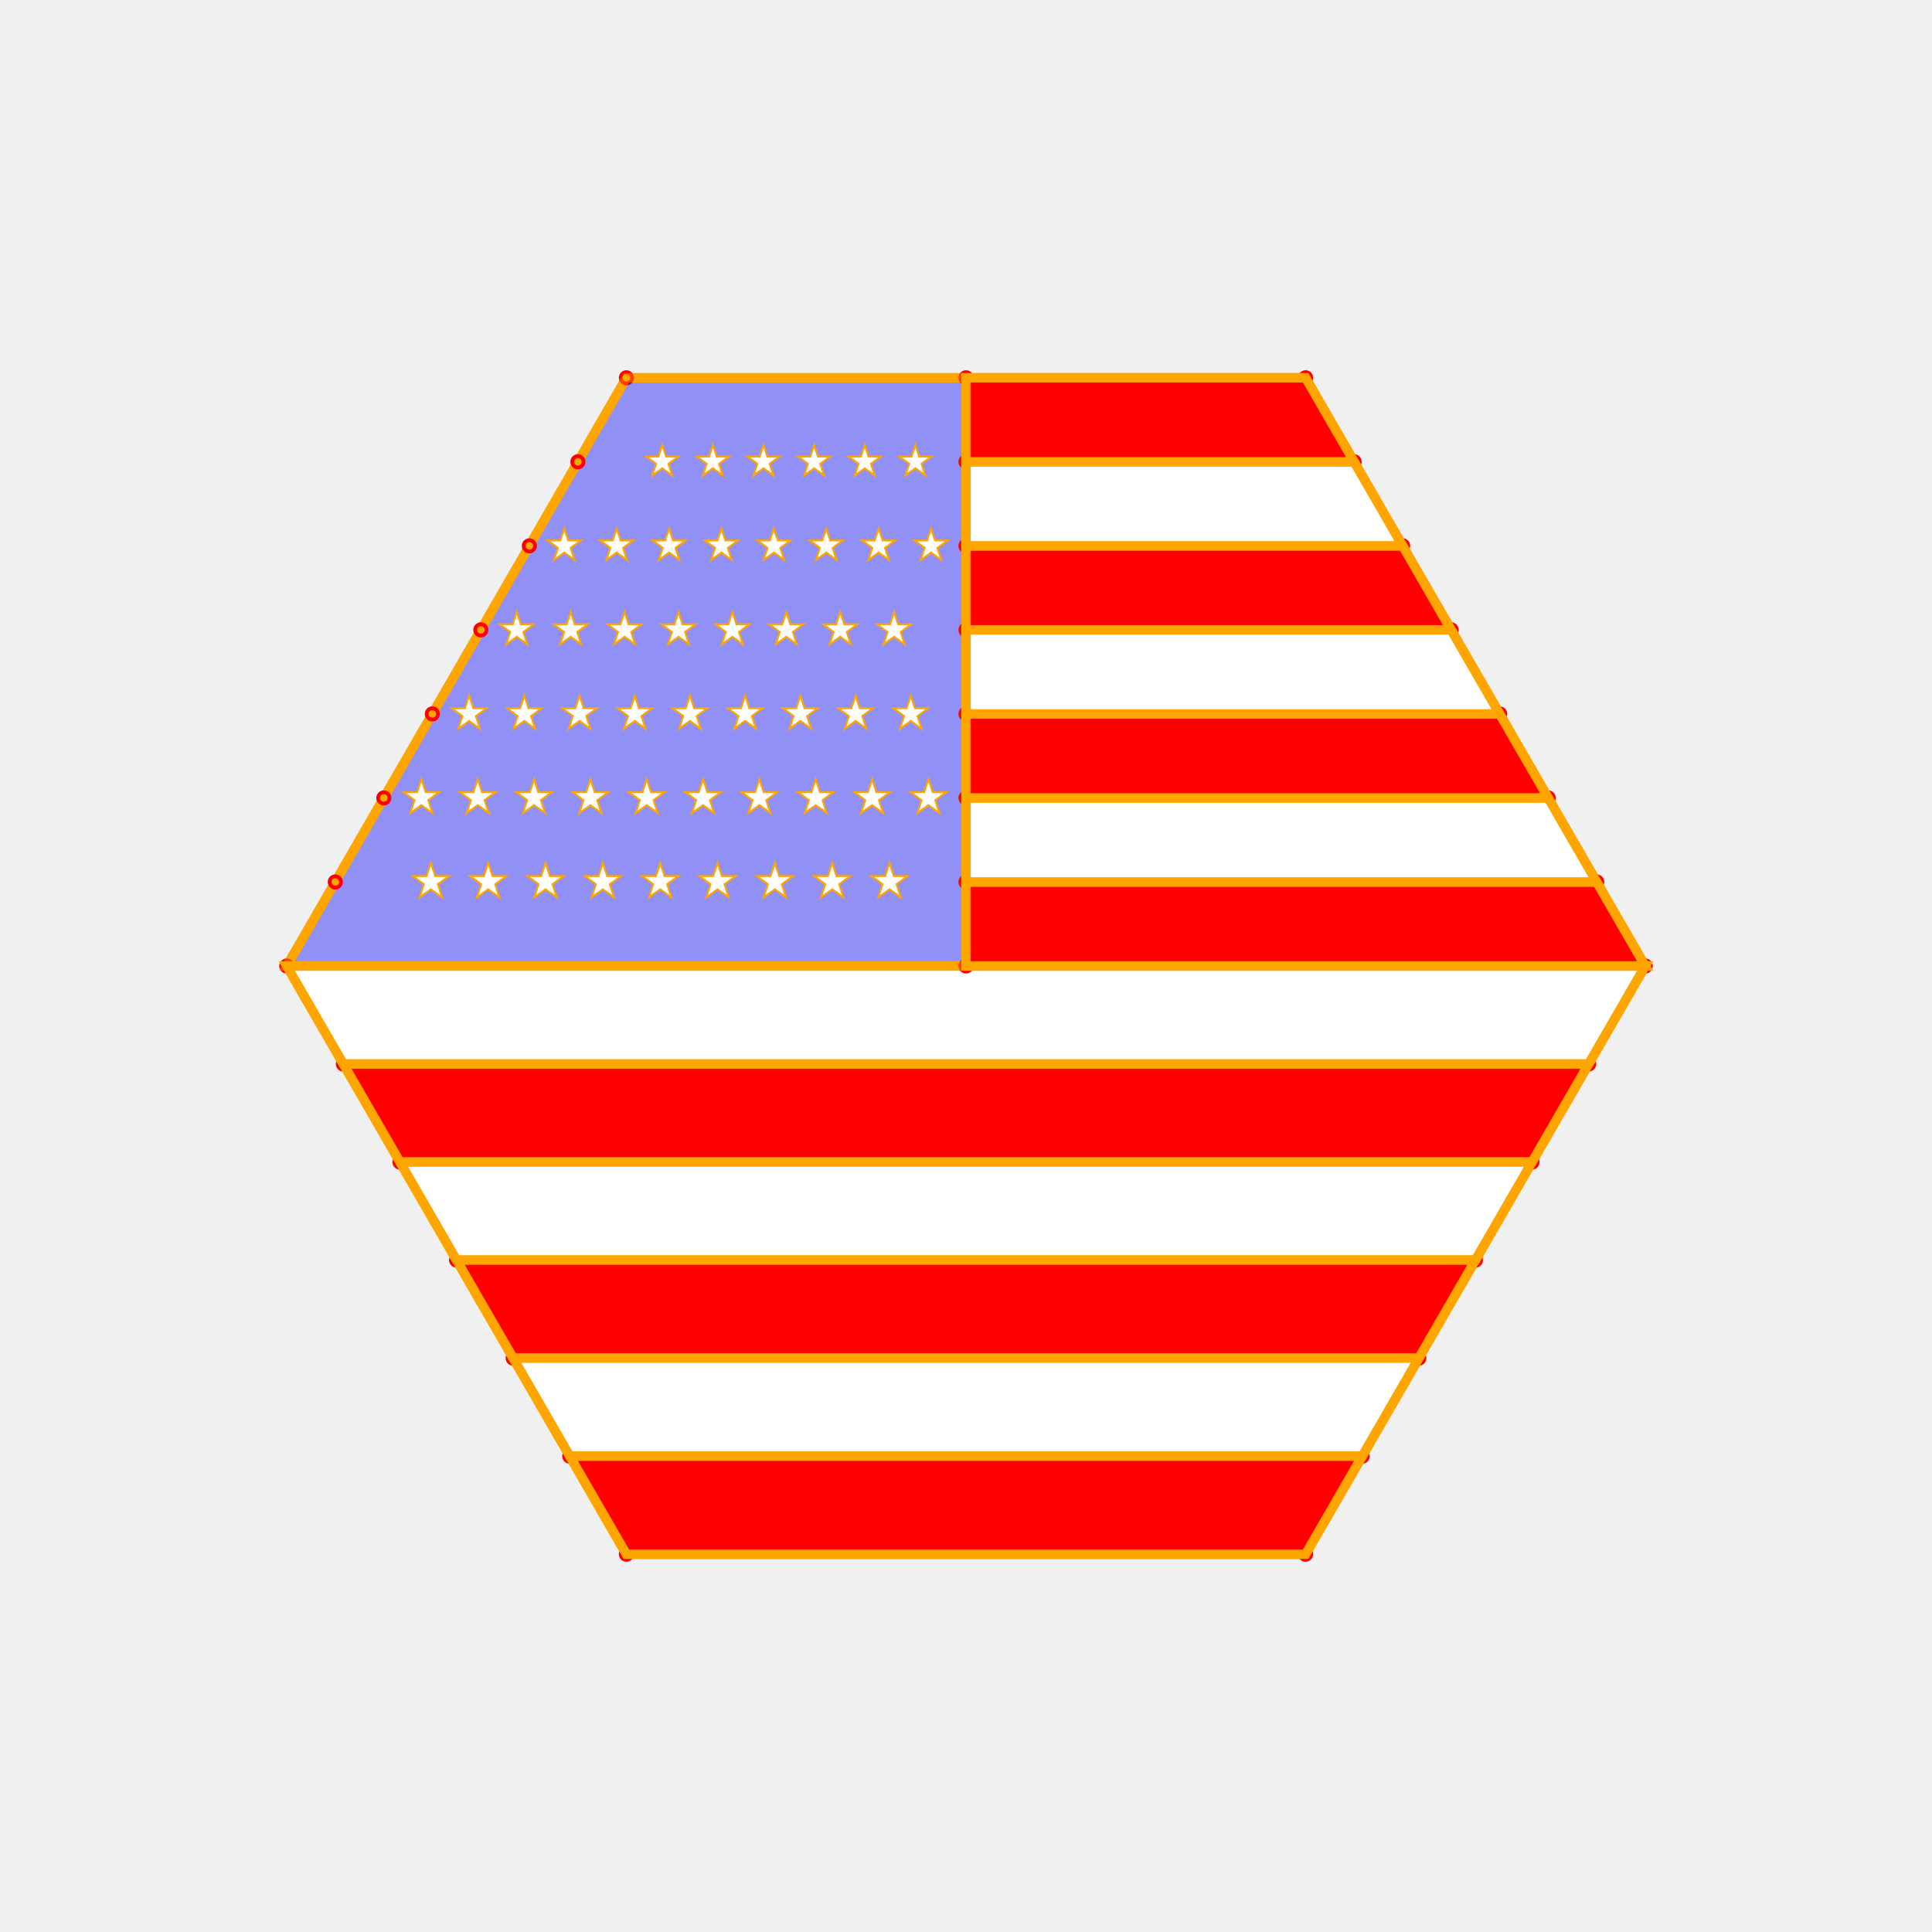
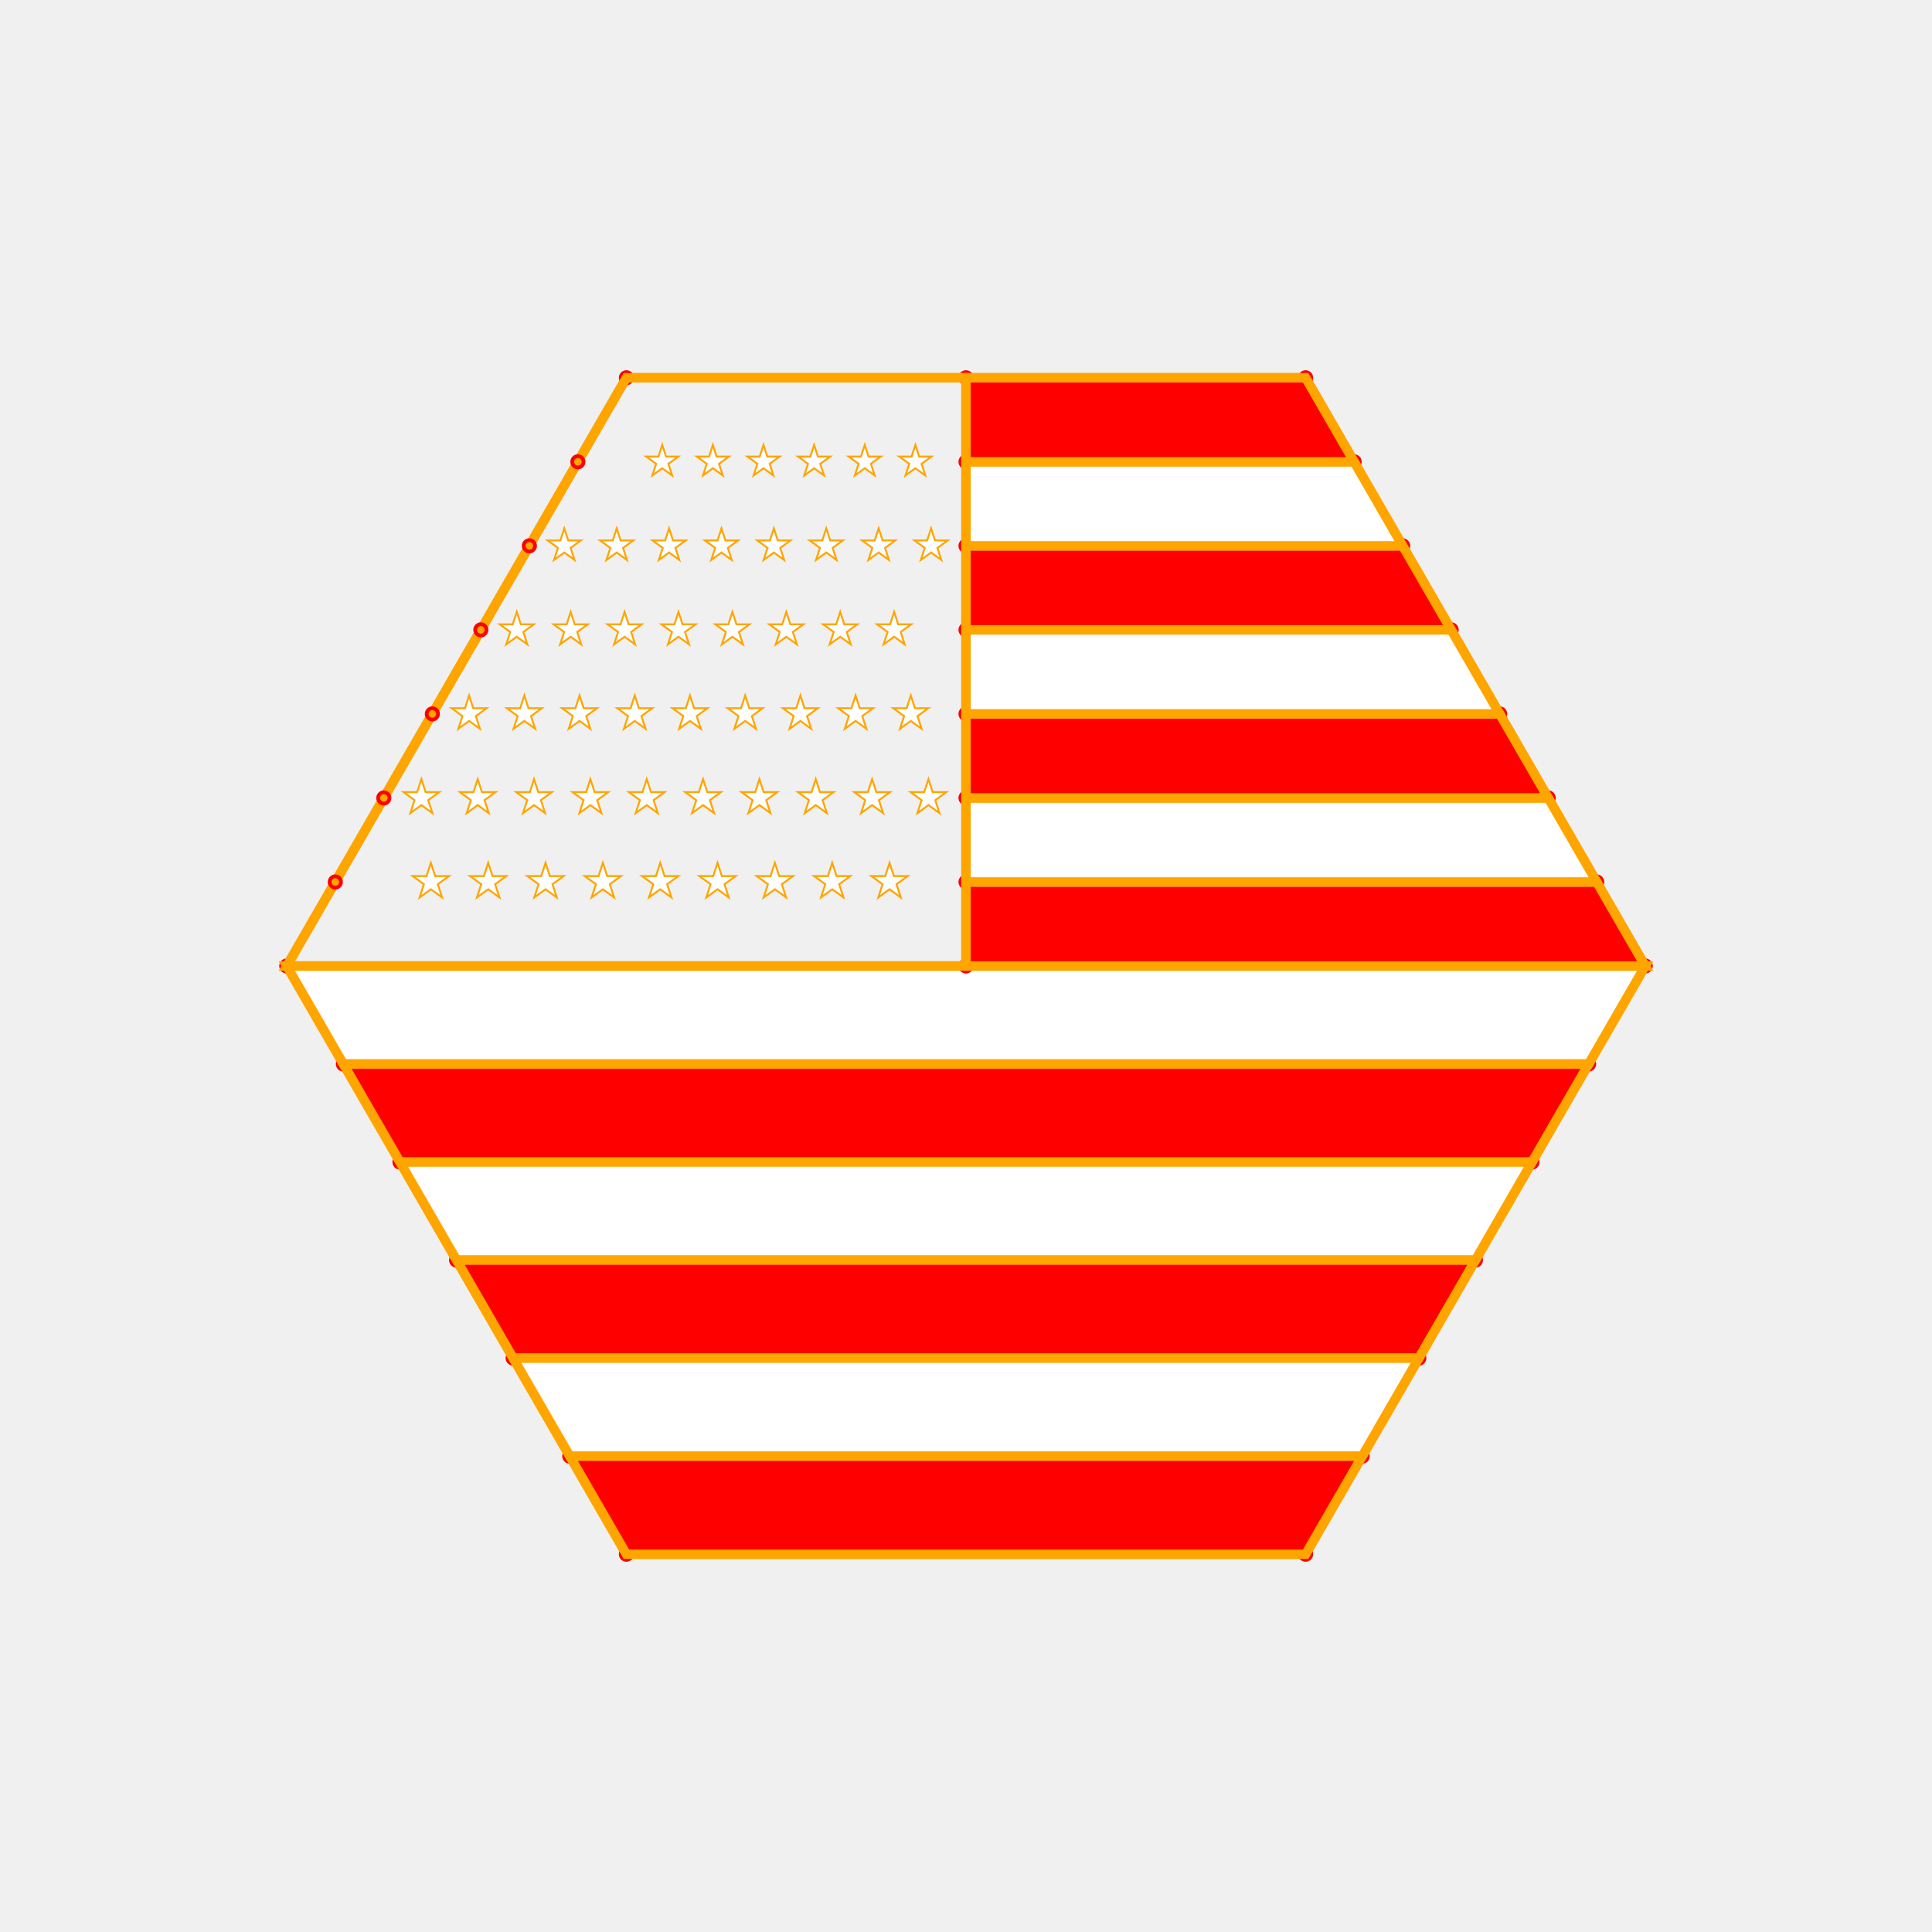
<svg xmlns="http://www.w3.org/2000/svg" width="1024" height="1024" desc="Created by KTab" version="1.2">
  <path stroke="orange" stroke-width="5" fill="none" opacity="1.0" d="M 692.0 200.231 L 332.0 200.231 L 152.0 512.0 L 332.0 823.769 L 692.0 823.769 L 872.0 512.0 Z" />
  <circle cx="872.0" cy="512.0" r="3" fill="none" stroke="red" stroke-width="2" />
  <circle cx="152.0" cy="512.0" r="3" fill="none" stroke="red" stroke-width="2" />
  <circle cx="692.0" cy="823.769" r="3" fill="none" stroke="red" stroke-width="2" />
  <circle cx="332.0" cy="823.769" r="3" fill="none" stroke="red" stroke-width="2" />
  <circle cx="722" cy="771.808" r="3" fill="none" stroke="red" stroke-width="2" />
  <circle cx="752" cy="719.846" r="3" fill="none" stroke="red" stroke-width="2" />
  <circle cx="782" cy="667.885" r="3" fill="none" stroke="red" stroke-width="2" />
  <circle cx="812.0" cy="615.923" r="3" fill="none" stroke="red" stroke-width="2" />
  <circle cx="842" cy="563.962" r="3" fill="none" stroke="red" stroke-width="2" />
  <circle cx="302" cy="771.808" r="3" fill="none" stroke="red" stroke-width="2" />
  <circle cx="272" cy="719.846" r="3" fill="none" stroke="red" stroke-width="2" />
  <circle cx="242" cy="667.885" r="3" fill="none" stroke="red" stroke-width="2" />
  <circle cx="212" cy="615.923" r="3" fill="none" stroke="red" stroke-width="2" />
  <circle cx="182" cy="563.962" r="3" fill="none" stroke="red" stroke-width="2" />
  <path stroke="orange" stroke-width="5" fill="white" opacity="1.0" d="M 182 563.962 L 842 563.962 L 872.0 512.0 L 152.0 512.0 Z" />
  <path stroke="orange" stroke-width="5" fill="red" opacity="1.0" d="M 212 615.923 L 812.0 615.923 L 842 563.962 L 182 563.962 Z" />
  <path stroke="orange" stroke-width="5" fill="white" opacity="1.0" d="M 242 667.885 L 782 667.885 L 812.0 615.923 L 212 615.923 Z" />
  <path stroke="orange" stroke-width="5" fill="red" opacity="1.0" d="M 272 719.846 L 752 719.846 L 782 667.885 L 242 667.885 Z" />
  <path stroke="orange" stroke-width="5" fill="white" opacity="1.0" d="M 302 771.808 L 722 771.808 L 752 719.846 L 272 719.846 Z" />
  <path stroke="orange" stroke-width="5" fill="red" opacity="1.0" d="M 332.0 823.769 L 692.0 823.769 L 722 771.808 L 302 771.808 Z" />
  <circle cx="692.0" cy="200.231" r="3" fill="none" stroke="red" stroke-width="2" />
  <circle cx="717.714" cy="244.769" r="3" fill="none" stroke="red" stroke-width="2" />
  <circle cx="743.429" cy="289.308" r="3" fill="none" stroke="red" stroke-width="2" />
  <circle cx="769.143" cy="333.846" r="3" fill="none" stroke="red" stroke-width="2" />
  <circle cx="794.857" cy="378.385" r="3" fill="none" stroke="red" stroke-width="2" />
  <circle cx="820.571" cy="422.923" r="3" fill="none" stroke="red" stroke-width="2" />
  <circle cx="846.286" cy="467.462" r="3" fill="none" stroke="red" stroke-width="2" />
  <circle cx="332.0" cy="200.231" r="3" fill="none" stroke="red" stroke-width="2" />
  <circle cx="512.0" cy="512.0" r="3" fill="none" stroke="red" stroke-width="2" />
  <circle cx="512.0" cy="200.231" r="3" fill="none" stroke="red" stroke-width="2" />
  <path d="M 512.0 512.0 L 512.0 200.231" stroke="orange" stroke-width="5" />
-   <path stroke="orange" stroke-width="5" fill="blue" opacity="0.4" d="M 512.0 512.0 L 512.0 200.231 L 332.0 200.231 L 152.0 512.0 Z" />
+   <path stroke="orange" stroke-width="5" fill="none" opacity="1.0" d="M 512.0 512.0 L 512.0 200.231 L 332.0 200.231 L 152.0 512.0 Z" />
  <circle cx="512.0" cy="244.769" r="3" fill="none" stroke="red" stroke-width="2" />
  <circle cx="512.0" cy="289.308" r="3" fill="none" stroke="red" stroke-width="2" />
  <circle cx="512.0" cy="333.846" r="3" fill="none" stroke="red" stroke-width="2" />
  <circle cx="512.0" cy="378.385" r="3" fill="none" stroke="red" stroke-width="2" />
  <circle cx="512" cy="422.923" r="3" fill="none" stroke="red" stroke-width="2" />
  <circle cx="512" cy="467.462" r="3" fill="none" stroke="red" stroke-width="2" />
  <path stroke="orange" stroke-width="5" fill="red" opacity="1.0" d="M 872.0 512.0 L 846.286 467.462 L 512 467.462 L 512.0 512.0 Z" />
  <path stroke="orange" stroke-width="5" fill="white" opacity="1.0" d="M 846.286 467.462 L 820.571 422.923 L 512 422.923 L 512 467.462 Z" />
  <path stroke="orange" stroke-width="5" fill="red" opacity="1.0" d="M 820.571 422.923 L 794.857 378.385 L 512.0 378.385 L 512 422.923 Z" />
  <path stroke="orange" stroke-width="5" fill="white" opacity="1.0" d="M 794.857 378.385 L 769.143 333.846 L 512.0 333.846 L 512.0 378.385 Z" />
  <path stroke="orange" stroke-width="5" fill="red" opacity="1.0" d="M 769.143 333.846 L 743.429 289.308 L 512.0 289.308 L 512.0 333.846 Z" />
  <path stroke="orange" stroke-width="5" fill="white" opacity="1.0" d="M 743.429 289.308 L 717.714 244.769 L 512.0 244.769 L 512.0 289.308 Z" />
  <path stroke="orange" stroke-width="5" fill="red" opacity="1.0" d="M 717.714 244.769 L 692.0 200.231 L 512.0 200.231 L 512.0 244.769 Z" />
  <circle cx="306.286" cy="244.769" r="3" fill="none" stroke="red" stroke-width="2" />
  <circle cx="280.571" cy="289.308" r="3" fill="none" stroke="red" stroke-width="2" />
  <circle cx="254.857" cy="333.846" r="3" fill="none" stroke="red" stroke-width="2" />
  <circle cx="229.143" cy="378.385" r="3" fill="none" stroke="red" stroke-width="2" />
  <circle cx="203.429" cy="422.923" r="3" fill="none" stroke="red" stroke-width="2" />
  <circle cx="177.714" cy="467.462" r="3" fill="none" stroke="red" stroke-width="2" />
  <path stroke="orange" stroke-width="1" fill="white" opacity="1.0" d="M 228.364 457.332 L 226.089 464.331 L 218.73 464.331 L 224.684 468.657 L 222.409 475.657 L 228.364 471.331 L 234.318 475.657 L 232.044 468.657 L 237.998 464.331 L 230.638 464.331 Z" />
  <path stroke="orange" stroke-width="1" fill="white" opacity="1.0" d="M 258.753 457.332 L 256.479 464.331 L 249.119 464.331 L 255.073 468.657 L 252.799 475.657 L 258.753 471.331 L 264.707 475.657 L 262.433 468.657 L 268.387 464.331 L 261.028 464.331 Z" />
  <path stroke="orange" stroke-width="1" fill="white" opacity="1.0" d="M 289.143 457.332 L 286.869 464.331 L 279.509 464.331 L 285.463 468.657 L 283.189 475.657 L 289.143 471.331 L 295.097 475.657 L 292.823 468.657 L 298.777 464.331 L 291.417 464.331 Z" />
  <path stroke="orange" stroke-width="1" fill="white" opacity="1.0" d="M 319.532 457.332 L 317.258 464.331 L 309.898 464.331 L 315.853 468.657 L 313.578 475.657 L 319.532 471.331 L 325.487 475.657 L 323.212 468.657 L 329.167 464.331 L 321.807 464.331 Z" />
  <path stroke="orange" stroke-width="1" fill="white" opacity="1.0" d="M 349.922 457.332 L 347.648 464.331 L 340.288 464.331 L 346.242 468.657 L 343.968 475.657 L 349.922 471.331 L 355.876 475.657 L 353.602 468.657 L 359.556 464.331 L 352.196 464.331 Z" />
  <path stroke="orange" stroke-width="1" fill="white" opacity="1.0" d="M 380.312 457.332 L 378.037 464.331 L 370.678 464.331 L 376.632 468.657 L 374.358 475.657 L 380.312 471.331 L 386.266 475.657 L 383.992 468.657 L 389.946 464.331 L 382.586 464.331 Z" />
  <path stroke="orange" stroke-width="1" fill="white" opacity="1.0" d="M 410.701 457.332 L 408.427 464.331 L 401.067 464.331 L 407.021 468.657 L 404.747 475.657 L 410.701 471.331 L 416.655 475.657 L 414.381 468.657 L 420.335 464.331 L 412.976 464.331 Z" />
  <path stroke="orange" stroke-width="1" fill="white" opacity="1.0" d="M 441.091 457.332 L 438.817 464.331 L 431.457 464.331 L 437.411 468.657 L 435.137 475.657 L 441.091 471.331 L 447.045 475.657 L 444.771 468.657 L 450.725 464.331 L 443.365 464.331 Z" />
  <path stroke="orange" stroke-width="1" fill="white" opacity="1.0" d="M 471.481 457.332 L 469.206 464.331 L 461.846 464.331 L 467.801 468.657 L 465.526 475.657 L 471.481 471.331 L 477.435 475.657 L 475.16 468.657 L 481.115 464.331 L 473.755 464.331 Z" />
  <path stroke="orange" stroke-width="1" fill="white" opacity="1.0" d="M 223.336 412.969 L 221.102 419.847 L 213.87 419.847 L 219.72 424.098 L 217.486 430.976 L 223.336 426.725 L 229.187 430.976 L 226.952 424.098 L 232.803 419.847 L 225.571 419.847 Z" />
  <path stroke="orange" stroke-width="1" fill="white" opacity="1.0" d="M 253.198 412.969 L 250.963 419.847 L 243.731 419.847 L 249.582 424.098 L 247.347 430.976 L 253.198 426.725 L 259.049 430.976 L 256.814 424.098 L 262.665 419.847 L 255.433 419.847 Z" />
  <path stroke="orange" stroke-width="1" fill="white" opacity="1.0" d="M 283.06 412.969 L 280.825 419.847 L 273.593 419.847 L 279.444 424.098 L 277.209 430.976 L 283.06 426.725 L 288.911 430.976 L 286.676 424.098 L 292.527 419.847 L 285.295 419.847 Z" />
  <path stroke="orange" stroke-width="1" fill="white" opacity="1.0" d="M 312.922 412.969 L 310.687 419.847 L 303.455 419.847 L 309.306 424.098 L 307.071 430.976 L 312.922 426.725 L 318.772 430.976 L 316.538 424.098 L 322.388 419.847 L 315.156 419.847 Z" />
  <path stroke="orange" stroke-width="1" fill="white" opacity="1.0" d="M 342.783 412.969 L 340.549 419.847 L 333.317 419.847 L 339.167 424.098 L 336.933 430.976 L 342.783 426.725 L 348.634 430.976 L 346.399 424.098 L 352.25 419.847 L 345.018 419.847 Z" />
  <path stroke="orange" stroke-width="1" fill="white" opacity="1.0" d="M 372.645 412.969 L 370.41 419.847 L 363.178 419.847 L 369.029 424.098 L 366.794 430.976 L 372.645 426.725 L 378.496 430.976 L 376.261 424.098 L 382.112 419.847 L 374.88 419.847 Z" />
  <path stroke="orange" stroke-width="1" fill="white" opacity="1.0" d="M 402.507 412.969 L 400.272 419.847 L 393.04 419.847 L 398.891 424.098 L 396.656 430.976 L 402.507 426.725 L 408.358 430.976 L 406.123 424.098 L 411.974 419.847 L 404.742 419.847 Z" />
  <path stroke="orange" stroke-width="1" fill="white" opacity="1.0" d="M 432.369 412.969 L 430.134 419.847 L 422.902 419.847 L 428.753 424.098 L 426.518 430.976 L 432.369 426.725 L 438.219 430.976 L 435.985 424.098 L 441.835 419.847 L 434.603 419.847 Z" />
  <path stroke="orange" stroke-width="1" fill="white" opacity="1.0" d="M 462.23 412.969 L 459.996 419.847 L 452.764 419.847 L 458.614 424.098 L 456.38 430.976 L 462.23 426.725 L 468.081 430.976 L 465.846 424.098 L 471.697 419.847 L 464.465 419.847 Z" />
  <path stroke="orange" stroke-width="1" fill="white" opacity="1.0" d="M 492.092 412.969 L 489.857 419.847 L 482.625 419.847 L 488.476 424.098 L 486.241 430.976 L 492.092 426.725 L 497.943 430.976 L 495.708 424.098 L 501.559 419.847 L 494.327 419.847 Z" />
  <path stroke="orange" stroke-width="1" fill="white" opacity="1.0" d="M 248.65 368.631 L 246.46 375.371 L 239.374 375.371 L 245.107 379.536 L 242.917 386.276 L 248.65 382.11 L 254.383 386.276 L 252.193 379.536 L 257.927 375.371 L 250.84 375.371 Z" />
  <path stroke="orange" stroke-width="1" fill="white" opacity="1.0" d="M 277.911 368.631 L 275.721 375.371 L 268.635 375.371 L 274.368 379.536 L 272.178 386.276 L 277.911 382.11 L 283.644 386.276 L 281.455 379.536 L 287.188 375.371 L 280.101 375.371 Z" />
  <path stroke="orange" stroke-width="1" fill="white" opacity="1.0" d="M 307.172 368.631 L 304.983 375.371 L 297.896 375.371 L 303.629 379.536 L 301.439 386.276 L 307.172 382.11 L 312.905 386.276 L 310.716 379.536 L 316.449 375.371 L 309.362 375.371 Z" />
  <path stroke="orange" stroke-width="1" fill="white" opacity="1.0" d="M 336.433 368.631 L 334.244 375.371 L 327.157 375.371 L 332.89 379.536 L 330.7 386.276 L 336.433 382.11 L 342.167 386.276 L 339.977 379.536 L 345.71 375.371 L 338.623 375.371 Z" />
  <path stroke="orange" stroke-width="1" fill="white" opacity="1.0" d="M 365.695 368.631 L 363.505 375.371 L 356.418 375.371 L 362.151 379.536 L 359.962 386.276 L 365.695 382.11 L 371.428 386.276 L 369.238 379.536 L 374.971 375.371 L 367.884 375.371 Z" />
  <path stroke="orange" stroke-width="1" fill="white" opacity="1.0" d="M 394.956 368.631 L 392.766 375.371 L 385.679 375.371 L 391.412 379.536 L 389.223 386.276 L 394.956 382.11 L 400.689 386.276 L 398.499 379.536 L 404.232 375.371 L 397.146 375.371 Z" />
  <path stroke="orange" stroke-width="1" fill="white" opacity="1.0" d="M 424.217 368.631 L 422.027 375.371 L 414.94 375.371 L 420.674 379.536 L 418.484 386.276 L 424.217 382.11 L 429.95 386.276 L 427.76 379.536 L 433.493 375.371 L 426.407 375.371 Z" />
  <path stroke="orange" stroke-width="1" fill="white" opacity="1.0" d="M 453.478 368.631 L 451.288 375.371 L 444.202 375.371 L 449.935 379.536 L 447.745 386.276 L 453.478 382.11 L 459.211 386.276 L 457.021 379.536 L 462.754 375.371 L 455.668 375.371 Z" />
  <path stroke="orange" stroke-width="1" fill="white" opacity="1.0" d="M 482.739 368.631 L 480.549 375.371 L 473.463 375.371 L 479.196 379.536 L 477.006 386.276 L 482.739 382.11 L 488.472 386.276 L 486.282 379.536 L 492.015 375.371 L 484.929 375.371 Z" />
  <path stroke="orange" stroke-width="1" fill="white" opacity="1.0" d="M 273.905 324.322 L 271.767 330.903 L 264.847 330.903 L 270.445 334.97 L 268.307 341.551 L 273.905 337.484 L 279.503 341.551 L 277.364 334.97 L 282.962 330.903 L 276.043 330.903 Z" />
  <path stroke="orange" stroke-width="1" fill="white" opacity="1.0" d="M 302.476 324.322 L 300.338 330.903 L 293.419 330.903 L 299.016 334.97 L 296.878 341.551 L 302.476 337.484 L 308.074 341.551 L 305.936 334.97 L 311.534 330.903 L 304.614 330.903 Z" />
  <path stroke="orange" stroke-width="1" fill="white" opacity="1.0" d="M 331.048 324.322 L 328.909 330.903 L 321.99 330.903 L 327.588 334.97 L 325.45 341.551 L 331.048 337.484 L 336.646 341.551 L 334.507 334.97 L 340.105 330.903 L 333.186 330.903 Z" />
  <path stroke="orange" stroke-width="1" fill="white" opacity="1.0" d="M 359.619 324.322 L 357.481 330.903 L 350.561 330.903 L 356.159 334.97 L 354.021 341.551 L 359.619 337.484 L 365.217 341.551 L 363.079 334.97 L 368.677 330.903 L 361.757 330.903 Z" />
  <path stroke="orange" stroke-width="1" fill="white" opacity="1.0" d="M 388.19 324.322 L 386.052 330.903 L 379.133 330.903 L 384.731 334.97 L 382.593 341.551 L 388.19 337.484 L 393.788 341.551 L 391.65 334.97 L 397.248 330.903 L 390.329 330.903 Z" />
  <path stroke="orange" stroke-width="1" fill="white" opacity="1.0" d="M 416.762 324.322 L 414.624 330.903 L 407.704 330.903 L 413.302 334.97 L 411.164 341.551 L 416.762 337.484 L 422.36 341.551 L 420.222 334.97 L 425.82 330.903 L 418.9 330.903 Z" />
  <path stroke="orange" stroke-width="1" fill="white" opacity="1.0" d="M 445.333 324.322 L 443.195 330.903 L 436.276 330.903 L 441.874 334.97 L 439.735 341.551 L 445.333 337.484 L 450.931 341.551 L 448.793 334.97 L 454.391 330.903 L 447.472 330.903 Z" />
  <path stroke="orange" stroke-width="1" fill="white" opacity="1.0" d="M 473.905 324.322 L 471.767 330.903 L 464.847 330.903 L 470.445 334.97 L 468.307 341.551 L 473.905 337.484 L 479.503 341.551 L 477.364 334.97 L 482.962 330.903 L 476.043 330.903 Z" />
  <path stroke="orange" stroke-width="1" fill="white" opacity="1.0" d="M 299.086 280.051 L 297.007 286.447 L 290.282 286.447 L 295.723 290.4 L 293.645 296.797 L 299.086 292.844 L 304.527 296.797 L 302.449 290.4 L 307.89 286.447 L 301.164 286.447 Z" />
  <path stroke="orange" stroke-width="1" fill="white" opacity="1.0" d="M 326.857 280.051 L 324.779 286.447 L 318.053 286.447 L 323.494 290.4 L 321.416 296.797 L 326.857 292.844 L 332.298 296.797 L 330.22 290.4 L 335.661 286.447 L 328.936 286.447 Z" />
  <path stroke="orange" stroke-width="1" fill="white" opacity="1.0" d="M 354.629 280.051 L 352.55 286.447 L 345.825 286.447 L 351.266 290.4 L 349.187 296.797 L 354.629 292.844 L 360.07 296.797 L 357.991 290.4 L 363.433 286.447 L 356.707 286.447 Z" />
  <path stroke="orange" stroke-width="1" fill="white" opacity="1.0" d="M 382.4 280.051 L 380.322 286.447 L 373.596 286.447 L 379.037 290.4 L 376.959 296.797 L 382.4 292.844 L 387.841 296.797 L 385.763 290.4 L 391.204 286.447 L 384.478 286.447 Z" />
  <path stroke="orange" stroke-width="1" fill="white" opacity="1.0" d="M 410.171 280.051 L 408.093 286.447 L 401.367 286.447 L 406.809 290.4 L 404.73 296.797 L 410.171 292.844 L 415.613 296.797 L 413.534 290.4 L 418.975 286.447 L 412.25 286.447 Z" />
  <path stroke="orange" stroke-width="1" fill="white" opacity="1.0" d="M 437.943 280.051 L 435.864 286.447 L 429.139 286.447 L 434.58 290.4 L 432.502 296.797 L 437.943 292.844 L 443.384 296.797 L 441.306 290.4 L 446.747 286.447 L 440.021 286.447 Z" />
  <path stroke="orange" stroke-width="1" fill="white" opacity="1.0" d="M 465.714 280.051 L 463.636 286.447 L 456.91 286.447 L 462.351 290.4 L 460.273 296.797 L 465.714 292.844 L 471.155 296.797 L 469.077 290.4 L 474.518 286.447 L 467.793 286.447 Z" />
  <path stroke="orange" stroke-width="1" fill="white" opacity="1.0" d="M 493.486 280.051 L 491.407 286.447 L 484.682 286.447 L 490.123 290.4 L 488.045 296.797 L 493.486 292.844 L 498.927 296.797 L 496.849 290.4 L 502.29 286.447 L 495.564 286.447 Z" />
  <path stroke="orange" stroke-width="1" fill="white" opacity="1.0" d="M 351.006 235.825 L 348.998 242.005 L 342.5 242.005 L 347.757 245.825 L 345.749 252.005 L 351.006 248.186 L 356.263 252.005 L 354.255 245.825 L 359.513 242.005 L 353.014 242.005 Z" />
  <path stroke="orange" stroke-width="1" fill="white" opacity="1.0" d="M 377.839 235.825 L 375.83 242.005 L 369.332 242.005 L 374.589 245.825 L 372.581 252.005 L 377.839 248.186 L 383.096 252.005 L 381.088 245.825 L 386.345 242.005 L 379.847 242.005 Z" />
  <path stroke="orange" stroke-width="1" fill="white" opacity="1.0" d="M 404.671 235.825 L 402.663 242.005 L 396.164 242.005 L 401.422 245.825 L 399.414 252.005 L 404.671 248.186 L 409.928 252.005 L 407.92 245.825 L 413.177 242.005 L 406.679 242.005 Z" />
  <path stroke="orange" stroke-width="1" fill="white" opacity="1.0" d="M 431.503 235.825 L 429.495 242.005 L 422.997 242.005 L 428.254 245.825 L 426.246 252.005 L 431.503 248.186 L 436.76 252.005 L 434.752 245.825 L 440.009 242.005 L 433.511 242.005 Z" />
  <path stroke="orange" stroke-width="1" fill="white" opacity="1.0" d="M 458.335 235.825 L 456.327 242.005 L 449.829 242.005 L 455.086 245.825 L 453.078 252.005 L 458.335 248.186 L 463.593 252.005 L 461.585 245.825 L 466.842 242.005 L 460.343 242.005 Z" />
  <path stroke="orange" stroke-width="1" fill="white" opacity="1.0" d="M 485.168 235.825 L 483.16 242.005 L 476.661 242.005 L 481.919 245.825 L 479.91 252.005 L 485.168 248.186 L 490.425 252.005 L 488.417 245.825 L 493.674 242.005 L 487.176 242.005 Z" />
</svg>
